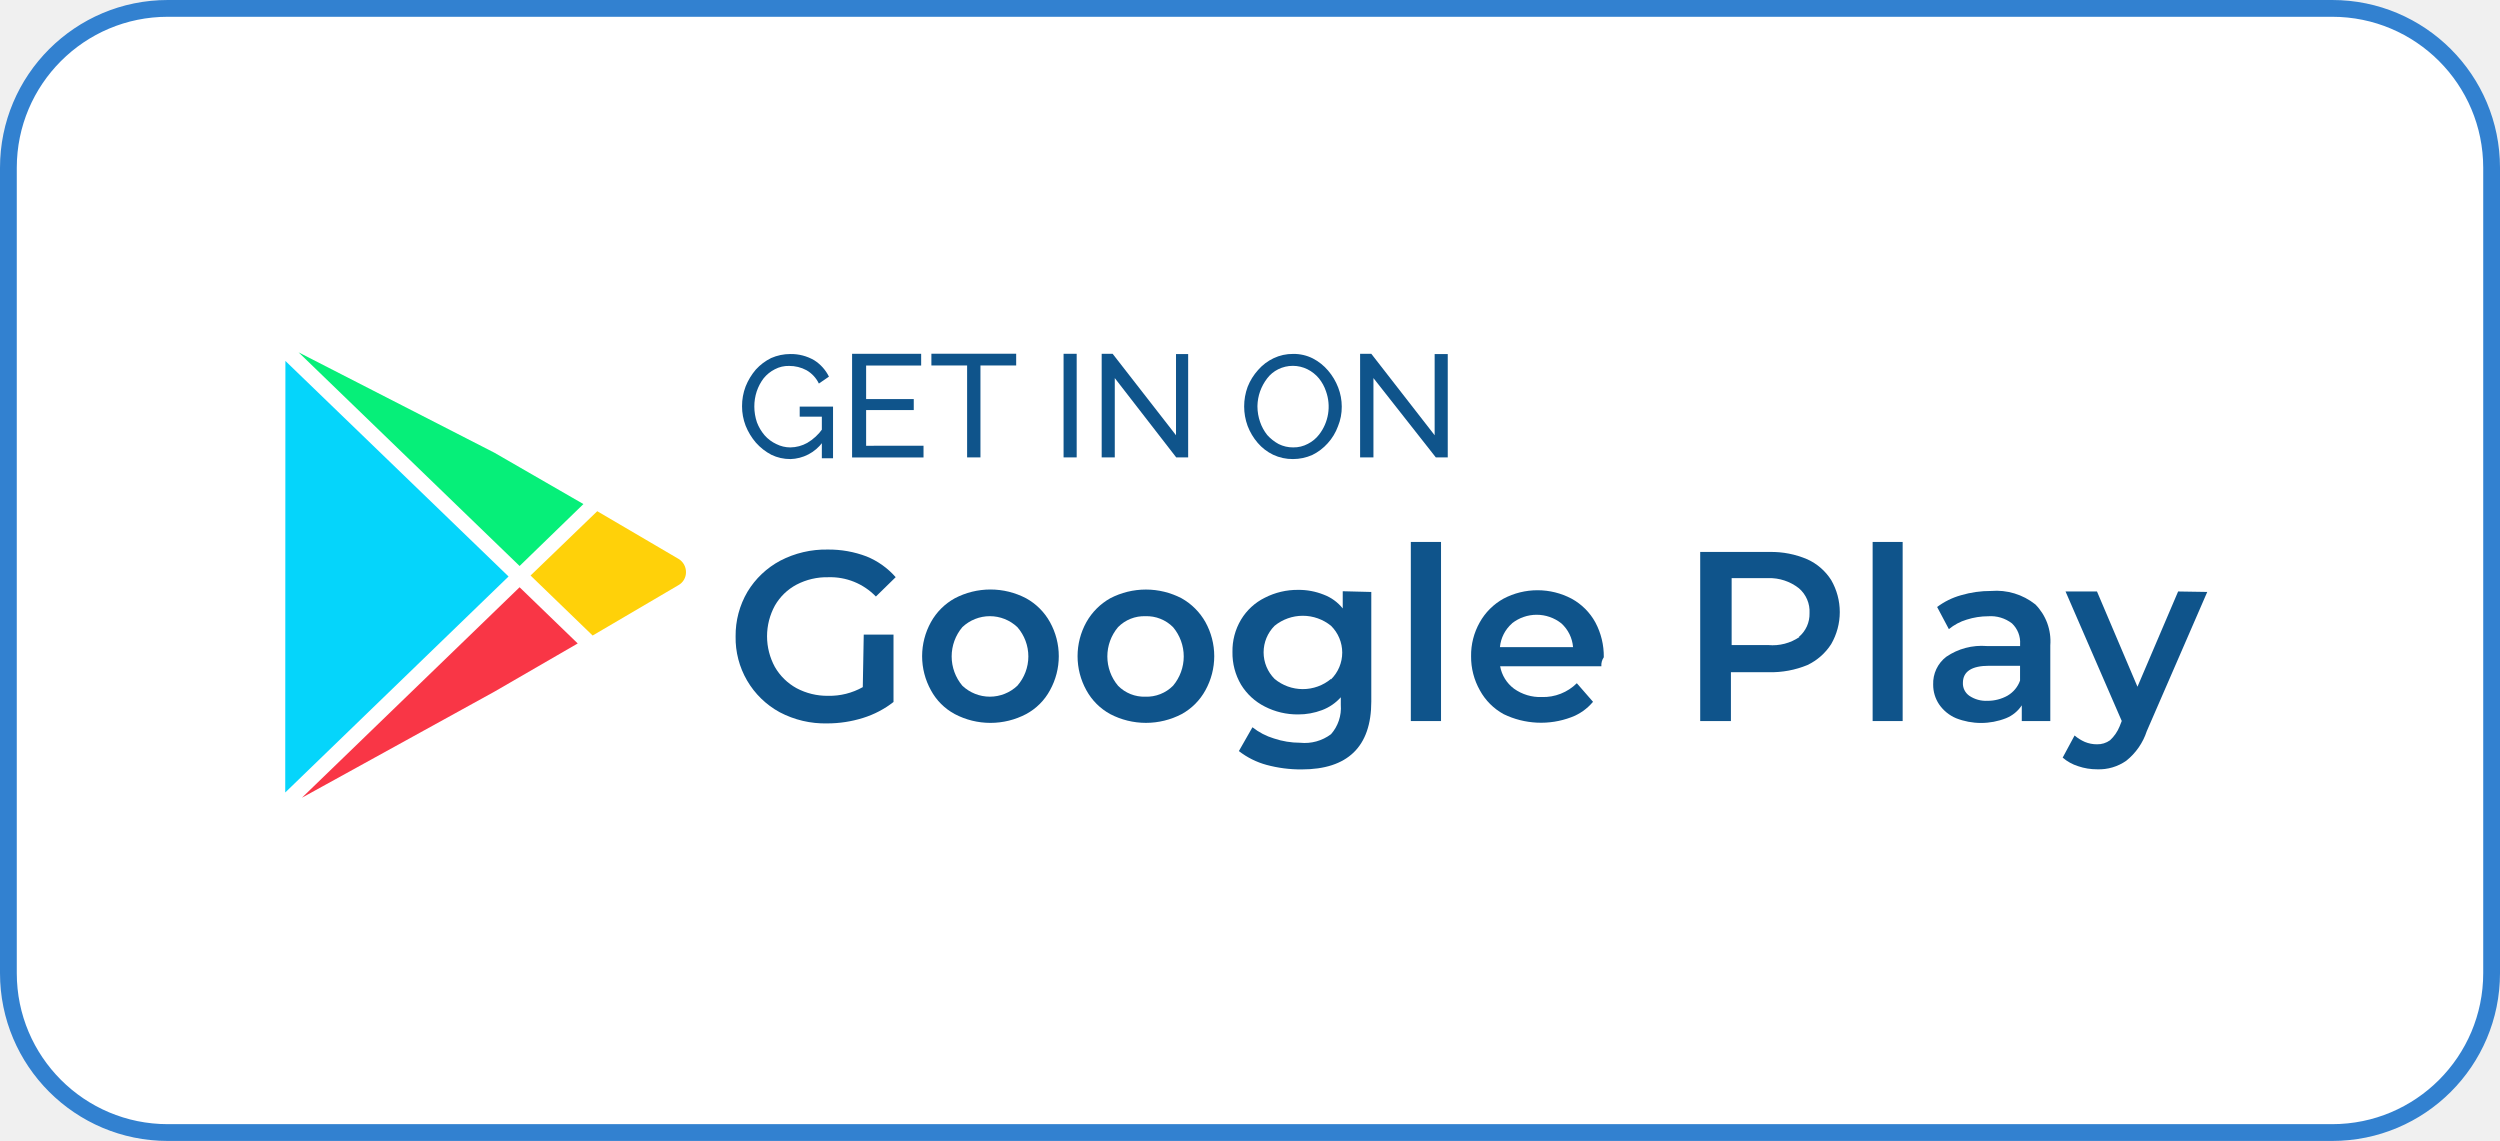
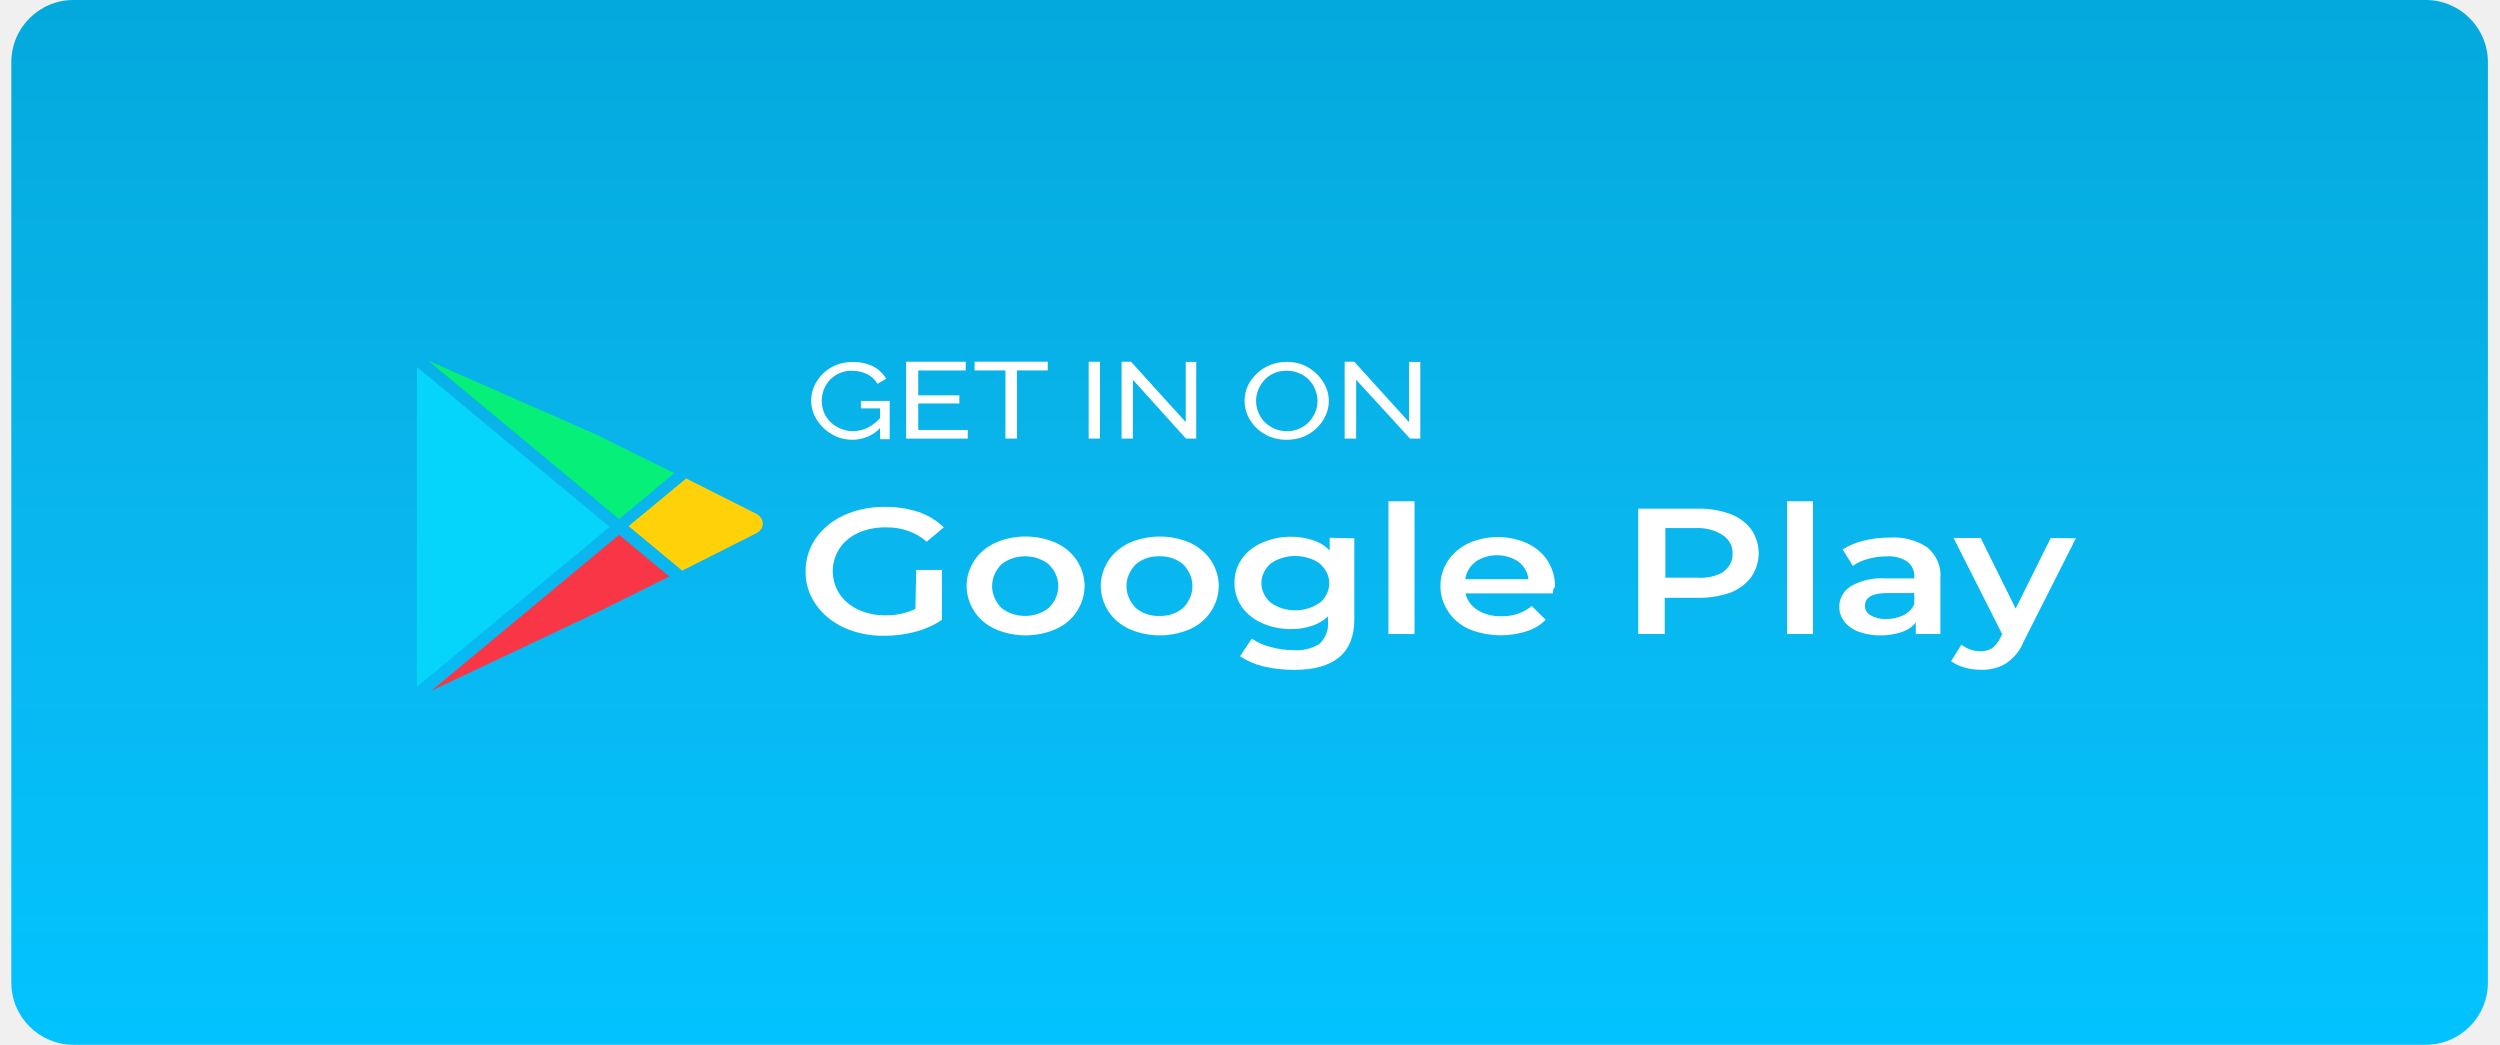
- <svg xmlns="http://www.w3.org/2000/svg" width="149" height="68" viewBox="0 0 149 68" fill="none">
-   <rect x="0.5" y="0.5" width="148" height="67" rx="9.5" fill="white" />
-   <rect x="0.5" y="0.5" width="148" height="67" rx="9.5" stroke="#3281D0" />
-   <path d="M51.479 37.821H53.253V41.838C52.71 42.263 52.094 42.585 51.436 42.789C50.747 43.005 50.029 43.115 49.307 43.115C48.319 43.139 47.342 42.909 46.468 42.448C45.66 42.007 44.988 41.353 44.525 40.558C44.062 39.762 43.826 38.854 43.842 37.934C43.831 36.996 44.076 36.073 44.552 35.265C45.023 34.486 45.695 33.849 46.497 33.42C47.373 32.963 48.349 32.734 49.336 32.753C50.126 32.745 50.911 32.884 51.65 33.165C52.316 33.436 52.909 33.859 53.382 34.4L52.203 35.553C51.837 35.174 51.394 34.875 50.906 34.677C50.416 34.479 49.891 34.386 49.364 34.403C48.708 34.388 48.058 34.54 47.476 34.843C46.936 35.128 46.488 35.562 46.184 36.092C45.877 36.653 45.716 37.283 45.716 37.923C45.716 38.563 45.877 39.192 46.184 39.754C46.491 40.285 46.938 40.722 47.476 41.017C48.053 41.323 48.697 41.479 49.35 41.471C50.075 41.487 50.79 41.308 51.422 40.953L51.479 37.821Z" fill="#0F548B" />
-   <path d="M56.902 42.558C56.3 42.234 55.807 41.741 55.483 41.139C55.139 40.518 54.958 39.819 54.958 39.109C54.958 38.399 55.139 37.7 55.483 37.079C55.813 36.482 56.305 35.99 56.902 35.66C57.558 35.315 58.289 35.134 59.031 35.134C59.773 35.134 60.503 35.315 61.16 35.66C61.757 35.99 62.248 36.482 62.579 37.079C62.923 37.7 63.104 38.399 63.104 39.109C63.104 39.819 62.923 40.518 62.579 41.139C62.255 41.741 61.761 42.234 61.16 42.558C60.503 42.904 59.773 43.084 59.031 43.084C58.289 43.084 57.558 42.904 56.902 42.558ZM60.635 40.869C61.057 40.385 61.29 39.765 61.29 39.123C61.29 38.481 61.057 37.861 60.635 37.377C60.192 36.958 59.605 36.724 58.995 36.724C58.386 36.724 57.799 36.958 57.356 37.377C56.944 37.866 56.719 38.484 56.719 39.123C56.719 39.762 56.944 40.38 57.356 40.869C57.799 41.288 58.386 41.522 58.995 41.522C59.605 41.522 60.192 41.288 60.635 40.869Z" fill="#0F548B" />
-   <path d="M66.167 42.559C65.568 42.231 65.076 41.739 64.748 41.14C64.403 40.519 64.223 39.82 64.223 39.11C64.223 38.4 64.403 37.701 64.748 37.08C65.082 36.486 65.573 35.994 66.167 35.659C66.824 35.316 67.554 35.137 68.296 35.137C69.037 35.137 69.767 35.316 70.425 35.659C71.018 35.993 71.509 36.484 71.844 37.078C72.188 37.699 72.369 38.398 72.369 39.108C72.369 39.818 72.188 40.517 71.844 41.138C71.517 41.737 71.027 42.23 70.43 42.559C69.772 42.903 69.04 43.083 68.298 43.083C67.556 43.083 66.825 42.903 66.167 42.559ZM69.914 40.87C70.325 40.381 70.551 39.763 70.551 39.124C70.551 38.485 70.325 37.867 69.914 37.378C69.699 37.162 69.442 36.992 69.158 36.88C68.875 36.767 68.571 36.715 68.267 36.725C67.964 36.715 67.663 36.768 67.382 36.88C67.101 36.993 66.847 37.162 66.635 37.378C66.223 37.867 65.998 38.485 65.998 39.124C65.998 39.763 66.223 40.381 66.635 40.87C66.847 41.086 67.101 41.255 67.382 41.368C67.663 41.48 67.964 41.533 68.267 41.523C68.571 41.533 68.875 41.481 69.158 41.368C69.442 41.256 69.699 41.086 69.914 40.87Z" fill="#0F548B" />
-   <path d="M81.729 35.281V41.811C81.729 44.511 80.31 45.857 77.584 45.857C76.875 45.863 76.168 45.772 75.484 45.587C74.886 45.424 74.326 45.144 73.837 44.764L74.646 43.345C75.026 43.645 75.46 43.872 75.924 44.012C76.427 44.181 76.954 44.267 77.485 44.268C78.142 44.337 78.802 44.155 79.33 43.757C79.538 43.52 79.697 43.243 79.797 42.943C79.897 42.643 79.936 42.326 79.912 42.011V41.557C79.606 41.9 79.221 42.163 78.791 42.324C78.337 42.495 77.856 42.582 77.372 42.58C76.681 42.587 75.999 42.427 75.385 42.112C74.799 41.817 74.308 41.365 73.966 40.806C73.62 40.217 73.443 39.544 73.455 38.861C73.441 38.182 73.618 37.513 73.966 36.93C74.304 36.368 74.796 35.914 75.385 35.624C75.999 35.309 76.681 35.149 77.372 35.156C77.892 35.151 78.408 35.248 78.891 35.44C79.337 35.607 79.729 35.891 80.027 36.263V35.238L81.729 35.281ZM79.329 40.491C79.54 40.282 79.708 40.034 79.823 39.76C79.938 39.485 79.997 39.191 79.997 38.894C79.997 38.597 79.938 38.303 79.823 38.029C79.708 37.754 79.54 37.506 79.329 37.297C78.853 36.911 78.259 36.7 77.647 36.7C77.034 36.7 76.44 36.911 75.965 37.297C75.546 37.717 75.311 38.286 75.311 38.88C75.311 39.473 75.546 40.042 75.965 40.462C76.437 40.856 77.032 41.071 77.647 41.071C78.261 41.071 78.857 40.856 79.329 40.462V40.491Z" fill="#0F548B" />
-   <path d="M84.085 32.3H85.885V42.975H84.085V32.3Z" fill="#0F548B" />
-   <path d="M95.441 39.709H89.408C89.504 40.242 89.798 40.718 90.231 41.043C90.714 41.389 91.298 41.565 91.892 41.543C92.277 41.555 92.661 41.488 93.02 41.346C93.379 41.205 93.705 40.992 93.979 40.72L94.944 41.827C94.597 42.244 94.147 42.562 93.638 42.75C92.991 42.993 92.301 43.102 91.61 43.07C90.92 43.038 90.243 42.867 89.621 42.565C89.022 42.238 88.529 41.745 88.202 41.146C87.852 40.527 87.67 39.827 87.677 39.116C87.665 38.411 87.842 37.715 88.188 37.1C88.519 36.504 89.01 36.012 89.607 35.681C90.232 35.35 90.929 35.178 91.637 35.178C92.344 35.178 93.041 35.35 93.667 35.681C94.266 36.008 94.759 36.5 95.086 37.1C95.425 37.737 95.597 38.45 95.586 39.172C95.478 39.329 95.427 39.519 95.441 39.709ZM90.118 37.154C89.705 37.516 89.446 38.022 89.396 38.569H93.754C93.71 38.024 93.46 37.516 93.054 37.15C92.635 36.82 92.118 36.64 91.585 36.64C91.052 36.64 90.534 36.82 90.116 37.15L90.118 37.154Z" fill="#0F548B" />
-   <path d="M107.72 33.336C108.303 33.601 108.796 34.03 109.139 34.571C109.474 35.151 109.651 35.81 109.651 36.48C109.651 37.15 109.474 37.809 109.139 38.389C108.792 38.931 108.3 39.363 107.719 39.638C106.995 39.936 106.217 40.081 105.434 40.064H103.163V42.974H101.332V32.896H105.477C106.247 32.882 107.012 33.032 107.72 33.336ZM107.209 37.964C107.416 37.791 107.58 37.573 107.691 37.328C107.802 37.082 107.855 36.814 107.848 36.545C107.864 36.264 107.815 35.983 107.704 35.725C107.593 35.466 107.424 35.237 107.209 35.055C106.691 34.651 106.049 34.439 105.392 34.455H103.206V38.446H105.392C106.049 38.506 106.707 38.335 107.252 37.963L107.209 37.964Z" fill="#0F548B" />
-   <path d="M111.609 32.3H113.398V42.975H111.609V32.3Z" fill="#0F548B" />
-   <path d="M121.304 36.019C121.619 36.338 121.863 36.721 122.017 37.142C122.171 37.564 122.233 38.014 122.198 38.461V42.975H120.498V42.038C120.271 42.383 119.944 42.651 119.561 42.805C118.603 43.183 117.537 43.183 116.58 42.805C116.172 42.632 115.823 42.346 115.572 41.982C115.338 41.633 115.215 41.223 115.217 40.804C115.205 40.485 115.27 40.167 115.405 39.879C115.541 39.59 115.744 39.337 115.998 39.143C116.705 38.66 117.557 38.435 118.411 38.504H120.398V38.39C120.413 38.161 120.377 37.932 120.294 37.719C120.21 37.505 120.081 37.313 119.915 37.155C119.51 36.843 119.005 36.691 118.496 36.729C118.062 36.73 117.631 36.797 117.218 36.929C116.828 37.045 116.466 37.239 116.153 37.497L115.453 36.177C115.878 35.857 116.359 35.62 116.872 35.477C117.456 35.304 118.062 35.218 118.672 35.221C119.616 35.143 120.555 35.427 121.298 36.016L121.304 36.019ZM119.657 41.456C120 41.254 120.262 40.938 120.395 40.562V39.68H118.55C117.514 39.68 116.989 40.021 116.989 40.702C116.983 40.852 117.015 41 117.082 41.134C117.149 41.268 117.249 41.383 117.372 41.469C117.69 41.683 118.068 41.788 118.451 41.769C118.873 41.772 119.289 41.664 119.658 41.457L119.657 41.456Z" fill="#0F548B" />
-   <path d="M131.552 35.28L127.947 43.58C127.72 44.273 127.296 44.885 126.726 45.34C126.22 45.694 125.612 45.874 124.994 45.851C124.608 45.853 124.224 45.791 123.858 45.666C123.519 45.56 123.205 45.386 122.935 45.155L123.645 43.835C123.828 43.992 124.034 44.121 124.255 44.218C124.485 44.313 124.731 44.361 124.979 44.36C125.259 44.367 125.533 44.283 125.76 44.119C126.007 43.89 126.201 43.609 126.328 43.296L126.456 42.97L123.106 35.252H124.98L127.393 40.93L129.816 35.252L131.552 35.28Z" fill="#0F548B" />
-   <path d="M40.436 33.307L35.596 30.468L31.621 34.301L35.321 37.878L40.431 34.878C40.57 34.801 40.686 34.688 40.766 34.55C40.846 34.413 40.887 34.256 40.885 34.097C40.885 33.937 40.843 33.779 40.764 33.639C40.684 33.5 40.569 33.384 40.431 33.302L40.436 33.307Z" fill="#FFD109" />
-   <path d="M34.772 30.042L29.463 26.98L17.795 21L30.968 33.733L34.772 30.042Z" fill="#06EF79" />
-   <path d="M17.994 47.545L29.478 41.217L34.432 38.35L30.968 35L17.994 47.545Z" fill="#F93646" />
-   <path d="M17.01 21.512L17 47.232L30.31 34.358L17.01 21.512Z" fill="#05D5FB" />
-   <path d="M47.108 27.36C46.715 27.363 46.326 27.276 45.972 27.104C45.623 26.921 45.31 26.675 45.049 26.38C44.792 26.08 44.586 25.739 44.439 25.372C44.297 25.001 44.224 24.607 44.226 24.21C44.224 23.808 44.296 23.408 44.439 23.032C44.586 22.665 44.792 22.324 45.049 22.024C45.306 21.742 45.614 21.51 45.956 21.341C46.318 21.181 46.71 21.099 47.106 21.1C47.604 21.092 48.094 21.219 48.525 21.469C48.903 21.708 49.208 22.047 49.405 22.448L48.805 22.86C48.645 22.526 48.388 22.249 48.067 22.065C47.749 21.894 47.392 21.806 47.031 21.809C46.735 21.801 46.441 21.87 46.179 22.009C45.921 22.139 45.694 22.323 45.512 22.548C45.333 22.784 45.194 23.048 45.1 23.329C45.004 23.622 44.956 23.929 44.958 24.237C44.959 24.556 45.012 24.872 45.114 25.174C45.22 25.454 45.374 25.713 45.568 25.941C45.762 26.163 46.001 26.342 46.268 26.466C46.528 26.597 46.814 26.666 47.105 26.666C47.459 26.662 47.805 26.569 48.113 26.396C48.472 26.185 48.782 25.899 49.021 25.559V26.368C48.797 26.667 48.508 26.912 48.177 27.084C47.845 27.256 47.479 27.351 47.105 27.362L47.108 27.36ZM48.982 24.833H47.662V24.233H49.649V27.313H48.982V24.833Z" fill="#0F548B" />
-   <path d="M55.042 26.565V27.265H50.784V21.086H54.901V21.786H51.621V23.786H54.46V24.439H51.621V26.568L55.042 26.565Z" fill="#0F548B" />
-   <path d="M60.564 21.782H58.435V27.261H57.64V21.782H55.511V21.082H60.564V21.782Z" fill="#0F548B" />
-   <path d="M63.389 27.261V21.086H64.17V27.261H63.389Z" fill="#0F548B" />
-   <path d="M66.441 22.534V27.261H65.66V21.086H66.313L70.09 25.941V21.101H70.814V27.262H70.104L66.441 22.534Z" fill="#0F548B" />
-   <path d="M77.059 27.36C76.652 27.364 76.249 27.277 75.881 27.104C75.527 26.934 75.213 26.692 74.958 26.394C74.701 26.095 74.499 25.754 74.358 25.386C74.083 24.634 74.083 23.81 74.358 23.058C74.504 22.687 74.716 22.346 74.983 22.05C75.239 21.756 75.553 21.517 75.906 21.35C76.269 21.177 76.667 21.089 77.07 21.094C77.478 21.087 77.883 21.18 78.248 21.364C78.595 21.544 78.903 21.79 79.156 22.088C79.412 22.387 79.615 22.728 79.756 23.096C79.896 23.458 79.968 23.843 79.969 24.232C79.973 24.636 79.896 25.037 79.742 25.41C79.606 25.782 79.399 26.125 79.132 26.418C78.873 26.709 78.559 26.947 78.209 27.118C77.847 27.278 77.455 27.36 77.059 27.36ZM74.944 24.237C74.946 24.546 74.999 24.853 75.1 25.145C75.196 25.428 75.34 25.692 75.526 25.926C75.72 26.143 75.951 26.326 76.207 26.465C76.476 26.599 76.772 26.668 77.073 26.665C77.379 26.671 77.683 26.597 77.953 26.452C78.214 26.319 78.442 26.13 78.62 25.898C78.898 25.539 79.082 25.115 79.154 24.666C79.226 24.217 79.184 23.757 79.032 23.329C78.939 23.045 78.794 22.78 78.606 22.548C78.419 22.323 78.187 22.139 77.925 22.009C77.654 21.874 77.355 21.804 77.052 21.804C76.749 21.804 76.45 21.874 76.179 22.009C75.922 22.136 75.699 22.32 75.526 22.548C75.344 22.784 75.2 23.048 75.1 23.329C75.003 23.603 74.951 23.89 74.944 24.181V24.237Z" fill="#0F548B" />
-   <path d="M81.857 22.534V27.261H81.062V21.086H81.729L85.505 25.941V21.101H86.286V27.262H85.576L81.857 22.534Z" fill="#0F548B" />
+ <svg xmlns="http://www.w3.org/2000/svg" width="201" height="84" viewBox="0 0 201 84" fill="none">
+   <rect x="0.91" width="199.117" height="84" rx="5" fill="url(#paint0_linear_67_7364)" />
+   <path d="M73.663 45.821H75.729V49.838C75.097 50.263 74.38 50.585 73.613 50.789C72.811 51.005 71.975 51.115 71.134 51.115C69.984 51.139 68.846 50.91 67.828 50.448C66.887 50.007 66.104 49.354 65.565 48.558C65.026 47.762 64.751 46.855 64.77 45.934C64.757 44.996 65.043 44.073 65.597 43.265C66.146 42.487 66.928 41.849 67.862 41.42C68.882 40.963 70.018 40.734 71.168 40.753C72.088 40.745 73.002 40.885 73.862 41.165C74.637 41.436 75.328 41.859 75.879 42.4L74.506 43.553C74.079 43.174 73.565 42.875 72.995 42.677C72.426 42.479 71.814 42.386 71.2 42.403C70.436 42.389 69.68 42.54 69.002 42.843C68.373 43.128 67.851 43.562 67.498 44.092C67.14 44.654 66.953 45.283 66.953 45.923C66.953 46.563 67.14 47.193 67.498 47.754C67.855 48.285 68.375 48.722 69.002 49.017C69.674 49.323 70.424 49.479 71.184 49.471C72.028 49.487 72.861 49.308 73.597 48.953L73.663 45.821Z" fill="white" />
+   <path d="M79.978 50.558C79.278 50.234 78.703 49.74 78.326 49.139C77.925 48.518 77.715 47.819 77.715 47.109C77.715 46.399 77.925 45.7 78.326 45.079C78.711 44.482 79.283 43.99 79.978 43.66C80.743 43.314 81.594 43.134 82.457 43.134C83.321 43.134 84.172 43.314 84.936 43.66C85.631 43.99 86.204 44.482 86.589 45.079C86.99 45.7 87.2 46.399 87.2 47.109C87.2 47.819 86.99 48.518 86.589 49.139C86.212 49.74 85.637 50.234 84.936 50.558C84.172 50.903 83.321 51.084 82.457 51.084C81.594 51.084 80.743 50.903 79.978 50.558ZM84.325 48.869C84.817 48.385 85.088 47.765 85.088 47.123C85.088 46.481 84.817 45.86 84.325 45.377C83.809 44.958 83.126 44.724 82.416 44.724C81.706 44.724 81.023 44.958 80.507 45.377C80.028 45.866 79.765 46.484 79.765 47.123C79.765 47.762 80.028 48.38 80.507 48.869C81.023 49.288 81.706 49.522 82.416 49.522C83.126 49.522 83.809 49.288 84.325 48.869Z" fill="white" />
+   <path d="M90.766 50.559C90.069 50.231 89.495 49.739 89.113 49.14C88.712 48.519 88.502 47.82 88.502 47.11C88.502 46.4 88.712 45.701 89.113 45.08C89.503 44.486 90.074 43.994 90.766 43.659C91.531 43.316 92.381 43.137 93.245 43.137C94.108 43.137 94.959 43.316 95.724 43.659C96.415 43.994 96.987 44.484 97.376 45.078C97.777 45.699 97.987 46.398 97.987 47.108C97.987 47.818 97.777 48.517 97.376 49.138C96.996 49.737 96.425 50.23 95.73 50.559C94.964 50.903 94.112 51.083 93.248 51.083C92.383 51.083 91.532 50.903 90.766 50.559ZM95.129 48.87C95.608 48.381 95.871 47.763 95.871 47.124C95.871 46.485 95.608 45.867 95.129 45.378C94.879 45.162 94.579 44.992 94.249 44.88C93.919 44.767 93.566 44.715 93.211 44.725C92.859 44.715 92.508 44.768 92.181 44.88C91.854 44.993 91.558 45.162 91.311 45.378C90.832 45.867 90.569 46.485 90.569 47.124C90.569 47.763 90.832 48.381 91.311 48.87C91.558 49.086 91.854 49.255 92.181 49.368C92.508 49.48 92.859 49.533 93.211 49.523C93.566 49.533 93.919 49.481 94.249 49.368C94.579 49.256 94.879 49.086 95.129 48.87Z" fill="white" />
+   <path d="M108.887 43.281V49.811C108.887 52.511 107.235 53.857 104.061 53.857C103.235 53.863 102.412 53.772 101.615 53.587C100.919 53.424 100.268 53.144 99.698 52.764L100.64 51.345C101.083 51.645 101.587 51.872 102.128 52.012C102.714 52.181 103.327 52.267 103.945 52.268C104.711 52.337 105.479 52.155 106.094 51.757C106.337 51.52 106.522 51.243 106.638 50.943C106.754 50.643 106.8 50.326 106.771 50.011V49.557C106.415 49.9 105.967 50.163 105.466 50.324C104.938 50.495 104.378 50.582 103.814 50.58C103.01 50.587 102.216 50.427 101.5 50.112C100.819 49.817 100.246 49.365 99.848 48.806C99.445 48.217 99.239 47.544 99.253 46.861C99.237 46.182 99.443 45.513 99.848 44.93C100.241 44.368 100.815 43.914 101.5 43.624C102.216 43.309 103.01 43.149 103.814 43.156C104.419 43.151 105.02 43.248 105.583 43.44C106.102 43.607 106.559 43.891 106.905 44.263V43.238L108.887 43.281ZM106.093 48.491C106.339 48.282 106.535 48.034 106.668 47.76C106.802 47.485 106.87 47.191 106.87 46.894C106.87 46.597 106.802 46.303 106.668 46.029C106.535 45.754 106.339 45.506 106.093 45.297C105.539 44.911 104.847 44.7 104.134 44.7C103.421 44.7 102.729 44.911 102.175 45.297C101.688 45.717 101.415 46.286 101.415 46.88C101.415 47.473 101.688 48.042 102.175 48.462C102.725 48.856 103.418 49.071 104.134 49.071C104.85 49.071 105.543 48.856 106.093 48.462V48.491Z" fill="white" />
+   <path d="M111.631 40.3H113.727V50.975H111.631V40.3Z" fill="white" />
+   <path d="M124.852 47.709H117.827C117.939 48.242 118.281 48.718 118.785 49.043C119.348 49.389 120.028 49.565 120.719 49.543C121.168 49.555 121.615 49.488 122.033 49.347C122.451 49.205 122.831 48.992 123.149 48.72L124.273 49.827C123.869 50.244 123.345 50.562 122.752 50.75C121.999 50.993 121.196 51.102 120.391 51.07C119.587 51.039 118.799 50.867 118.075 50.565C117.377 50.238 116.804 49.745 116.422 49.146C116.015 48.528 115.804 47.827 115.811 47.116C115.798 46.411 116.003 45.715 116.406 45.1C116.792 44.504 117.364 44.012 118.059 43.681C118.787 43.351 119.598 43.178 120.422 43.178C121.246 43.178 122.058 43.351 122.786 43.681C123.484 44.008 124.058 44.501 124.438 45.1C124.834 45.737 125.034 46.45 125.021 47.172C124.895 47.33 124.836 47.519 124.852 47.709ZM118.654 45.154C118.173 45.516 117.872 46.023 117.813 46.569H122.887C122.836 46.024 122.545 45.517 122.072 45.15C121.585 44.82 120.982 44.64 120.362 44.64C119.741 44.64 119.138 44.82 118.651 45.15L118.654 45.154Z" fill="white" />
+   <path d="M139.151 41.336C139.83 41.601 140.404 42.03 140.804 42.571C141.194 43.151 141.399 43.81 141.399 44.48C141.399 45.15 141.194 45.809 140.804 46.389C140.4 46.931 139.827 47.363 139.15 47.638C138.307 47.936 137.401 48.081 136.489 48.064H133.845V50.974H131.713V40.896H136.539C137.437 40.882 138.327 41.032 139.151 41.336ZM138.556 45.964C138.797 45.791 138.989 45.573 139.117 45.328C139.246 45.082 139.309 44.814 139.3 44.545C139.319 44.264 139.262 43.983 139.133 43.725C139.003 43.466 138.806 43.237 138.556 43.055C137.953 42.651 137.205 42.439 136.44 42.455H133.895V46.446H136.44C137.206 46.506 137.972 46.335 138.606 45.963L138.556 45.964Z" fill="white" />
+   <path d="M143.68 40.3H145.763V50.975H143.68V40.3Z" fill="white" />
+   <path d="M154.966 44.019C155.334 44.338 155.617 44.721 155.797 45.143C155.977 45.564 156.048 46.014 156.007 46.461V50.975H154.028V50.038C153.764 50.383 153.383 50.651 152.937 50.805C151.822 51.183 150.581 51.183 149.466 50.805C148.991 50.632 148.584 50.347 148.292 49.982C148.02 49.634 147.876 49.224 147.879 48.804C147.865 48.485 147.94 48.168 148.098 47.879C148.257 47.59 148.493 47.338 148.788 47.143C149.612 46.661 150.604 46.435 151.598 46.504H153.911V46.39C153.929 46.161 153.888 45.932 153.791 45.719C153.693 45.505 153.543 45.313 153.349 45.155C152.878 44.843 152.29 44.691 151.697 44.729C151.192 44.73 150.69 44.798 150.209 44.929C149.755 45.046 149.334 45.239 148.968 45.497L148.153 44.177C148.648 43.857 149.209 43.62 149.806 43.477C150.486 43.304 151.192 43.218 151.902 43.221C153.001 43.143 154.095 43.427 154.959 44.016L154.966 44.019ZM153.049 49.456C153.449 49.255 153.753 48.938 153.908 48.562V47.68H151.76C150.553 47.68 149.942 48.021 149.942 48.702C149.935 48.852 149.973 49.001 150.051 49.135C150.129 49.269 150.245 49.384 150.388 49.469C150.758 49.683 151.199 49.788 151.644 49.769C152.136 49.772 152.621 49.664 153.05 49.457L153.049 49.456Z" fill="white" />
+   <path d="M166.901 43.28L162.703 51.58C162.439 52.273 161.945 52.885 161.282 53.34C160.692 53.694 159.984 53.874 159.265 53.851C158.815 53.853 158.368 53.791 157.942 53.666C157.547 53.56 157.181 53.386 156.867 53.155L157.694 51.835C157.907 51.992 158.147 52.121 158.404 52.218C158.672 52.313 158.958 52.361 159.247 52.36C159.573 52.367 159.892 52.283 160.157 52.119C160.445 51.89 160.671 51.609 160.818 51.296L160.967 50.97L157.066 43.252H159.248L162.058 48.93L164.88 43.252L166.901 43.28Z" fill="white" />
+   <path d="M60.803 41.307L55.168 38.468L50.539 42.301L54.847 45.878L60.798 42.878C60.96 42.801 61.094 42.688 61.188 42.55C61.281 42.413 61.329 42.256 61.326 42.097C61.326 41.936 61.278 41.778 61.185 41.639C61.092 41.5 60.959 41.383 60.798 41.302L60.803 41.307Z" fill="#FFD109" />
+   <path d="M54.208 38.042L48.026 34.98L34.44 29L49.779 41.733L54.208 38.042Z" fill="#06EF79" />
+   <path d="M34.672 55.545L48.044 49.217L53.813 46.35L49.779 43L34.672 55.545Z" fill="#F93646" />
+   <path d="M33.525 29.512L33.514 55.232L49.012 42.358L33.525 29.512Z" fill="#05D5FB" />
+   <path d="M68.573 35.36C68.115 35.363 67.662 35.276 67.25 35.104C66.844 34.921 66.479 34.675 66.175 34.38C65.876 34.08 65.636 33.739 65.465 33.372C65.299 33.001 65.215 32.607 65.217 32.21C65.215 31.808 65.299 31.408 65.465 31.032C65.636 30.665 65.876 30.324 66.175 30.024C66.474 29.742 66.833 29.51 67.231 29.341C67.653 29.181 68.109 29.099 68.57 29.1C69.15 29.092 69.721 29.219 70.223 29.469C70.663 29.708 71.017 30.047 71.247 30.448L70.549 30.86C70.362 30.526 70.063 30.249 69.689 30.065C69.319 29.894 68.904 29.806 68.483 29.809C68.138 29.801 67.796 29.87 67.491 30.009C67.19 30.139 66.925 30.323 66.714 30.548C66.506 30.784 66.344 31.048 66.234 31.329C66.122 31.622 66.067 31.929 66.069 32.237C66.07 32.556 66.132 32.872 66.251 33.174C66.375 33.454 66.553 33.713 66.779 33.941C67.005 34.163 67.283 34.342 67.595 34.466C67.897 34.597 68.231 34.666 68.569 34.666C68.981 34.662 69.384 34.569 69.743 34.396C70.161 34.185 70.521 33.899 70.8 33.559V34.368C70.539 34.667 70.203 34.912 69.817 35.084C69.431 35.256 69.004 35.351 68.569 35.362L68.573 35.36ZM70.755 32.833H69.218V32.233H71.531V35.313H70.755V32.833Z" fill="white" />
+   <path d="M77.81 34.565V35.265H72.852V29.086H77.645V29.786H73.826V31.786H77.132V32.439H73.826V34.568L77.81 34.565Z" fill="white" />
+   <path d="M84.241 29.782H81.762V35.261H80.837V29.782H78.357V29.082H84.241V29.782Z" fill="white" />
+   <path d="M87.529 35.261V29.086H88.439V35.261H87.529Z" fill="white" />
+   <path d="M91.085 30.534V35.261H90.176V29.086H90.936L95.334 33.941V29.101H96.177V35.262H95.35L91.085 30.534Z" fill="white" />
+   <path d="M103.449 35.36C102.975 35.365 102.507 35.277 102.078 35.104C101.666 34.934 101.3 34.692 101.003 34.394C100.704 34.095 100.468 33.754 100.304 33.386C99.984 32.634 99.984 31.81 100.304 31.058C100.475 30.687 100.721 30.346 101.032 30.05C101.33 29.756 101.696 29.517 102.107 29.35C102.53 29.177 102.994 29.09 103.462 29.094C103.938 29.087 104.409 29.18 104.834 29.364C105.238 29.544 105.597 29.79 105.891 30.088C106.19 30.387 106.426 30.728 106.59 31.096C106.753 31.458 106.837 31.843 106.838 32.232C106.843 32.636 106.753 33.037 106.574 33.41C106.415 33.782 106.174 34.125 105.863 34.418C105.562 34.709 105.197 34.947 104.788 35.118C104.367 35.278 103.91 35.361 103.449 35.36ZM100.987 32.237C100.989 32.546 101.051 32.853 101.168 33.145C101.28 33.428 101.448 33.692 101.664 33.926C101.891 34.144 102.159 34.326 102.457 34.465C102.77 34.599 103.116 34.668 103.466 34.665C103.823 34.671 104.176 34.597 104.49 34.452C104.794 34.32 105.06 34.13 105.267 33.898C105.591 33.539 105.805 33.115 105.889 32.666C105.973 32.217 105.924 31.758 105.747 31.329C105.639 31.045 105.47 30.78 105.251 30.548C105.033 30.323 104.763 30.139 104.458 30.009C104.142 29.874 103.794 29.804 103.441 29.804C103.088 29.804 102.74 29.874 102.425 30.009C102.126 30.136 101.866 30.32 101.664 30.548C101.452 30.784 101.285 31.048 101.168 31.329C101.056 31.603 100.994 31.891 100.987 32.181V32.237Z" fill="white" />
+   <path d="M109.035 30.534V35.261H108.109V29.086H108.886L113.283 33.941V29.101H114.192V35.262H113.366L109.035 30.534Z" fill="white" />
+   <defs>
+     <linearGradient id="paint0_linear_67_7364" x1="100.469" y1="0" x2="100.469" y2="84" gradientUnits="userSpaceOnUse">
+       <stop stop-color="#03A9DD" />
+       <stop offset="0.5" stop-color="#09B6ED" />
+       <stop offset="1" stop-color="#02C3FF" />
+     </linearGradient>
+   </defs>
</svg>
